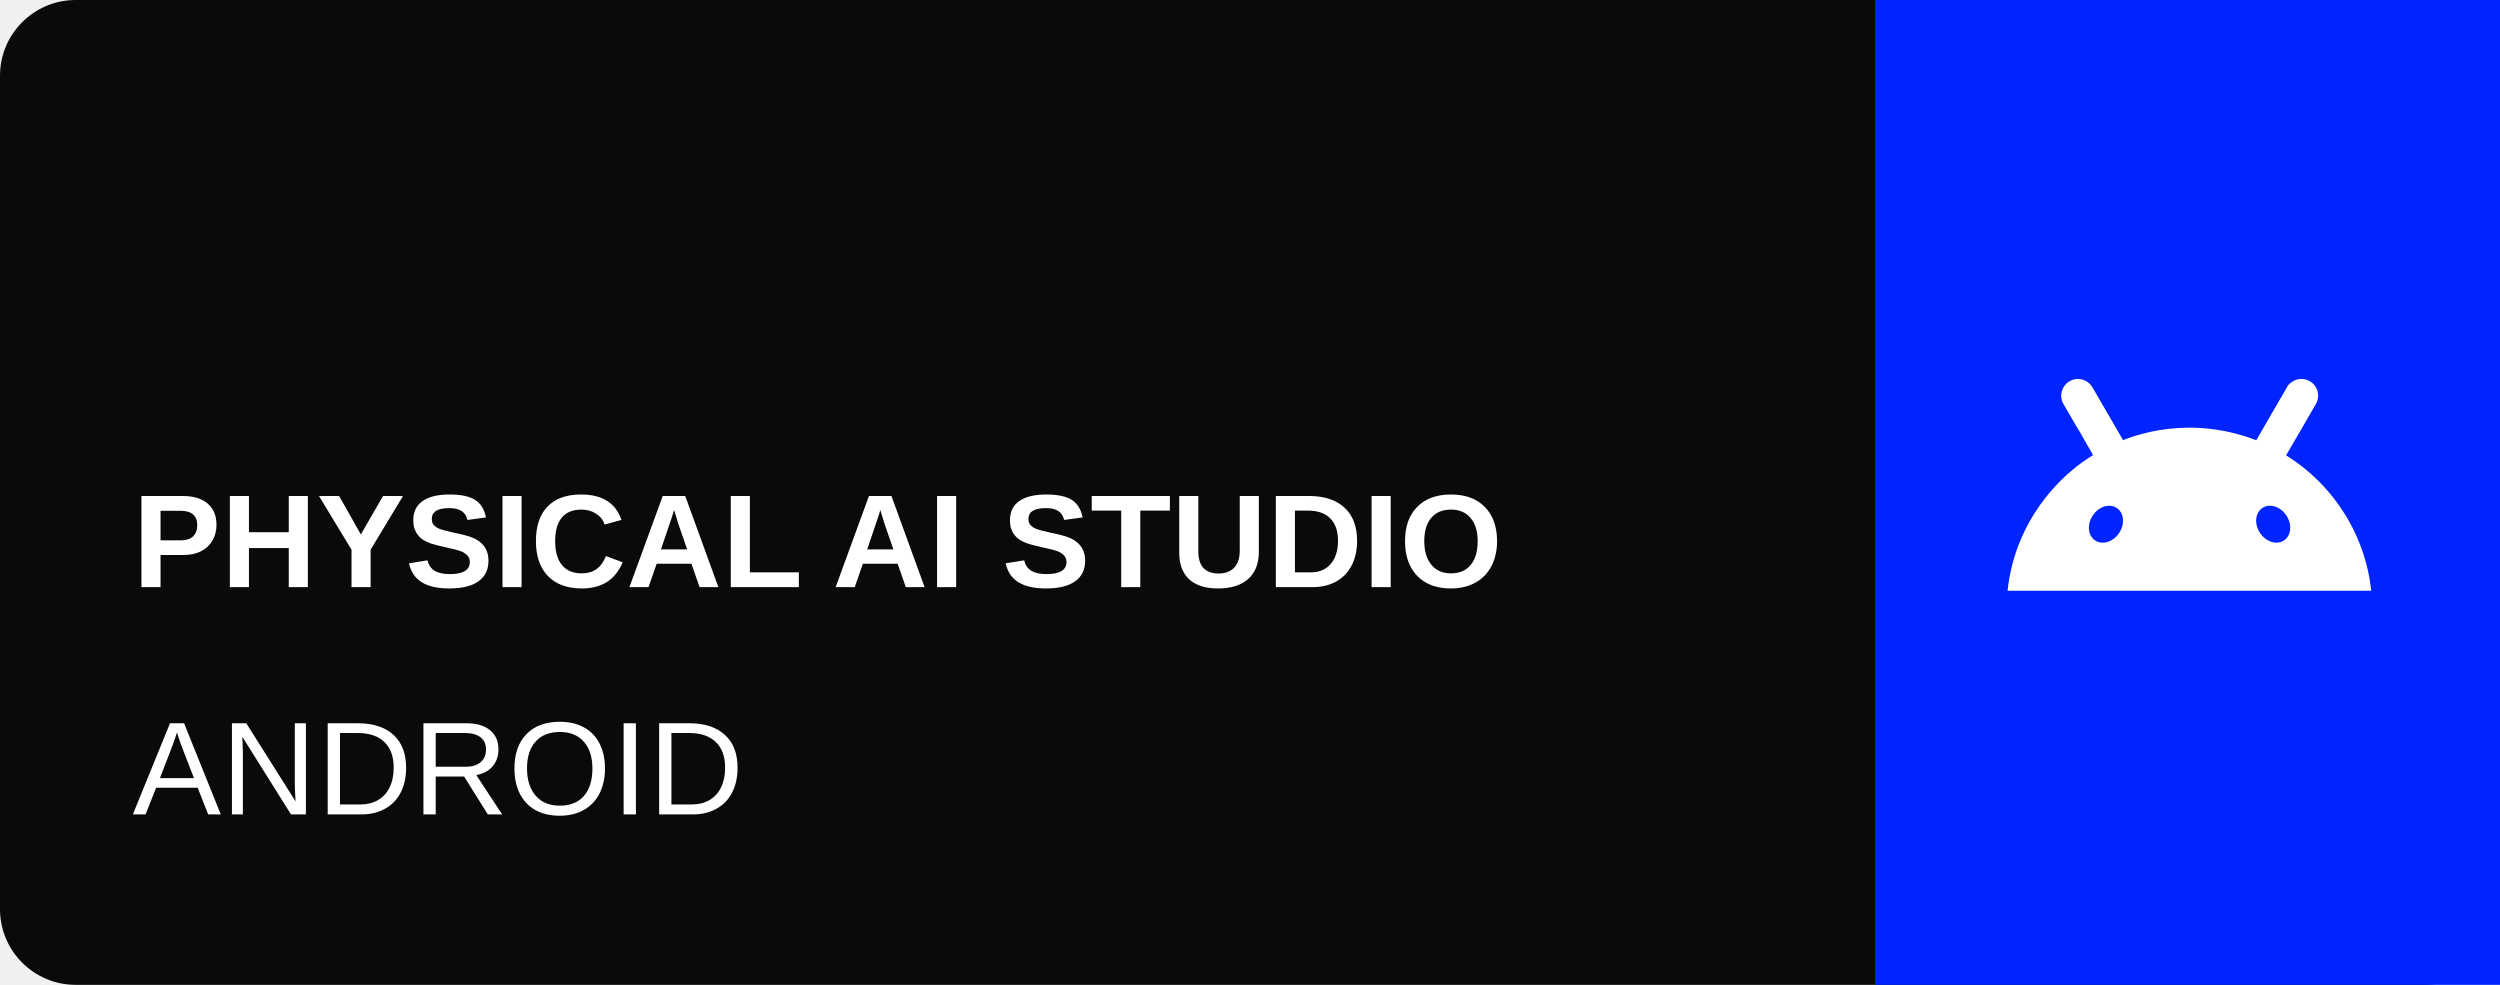
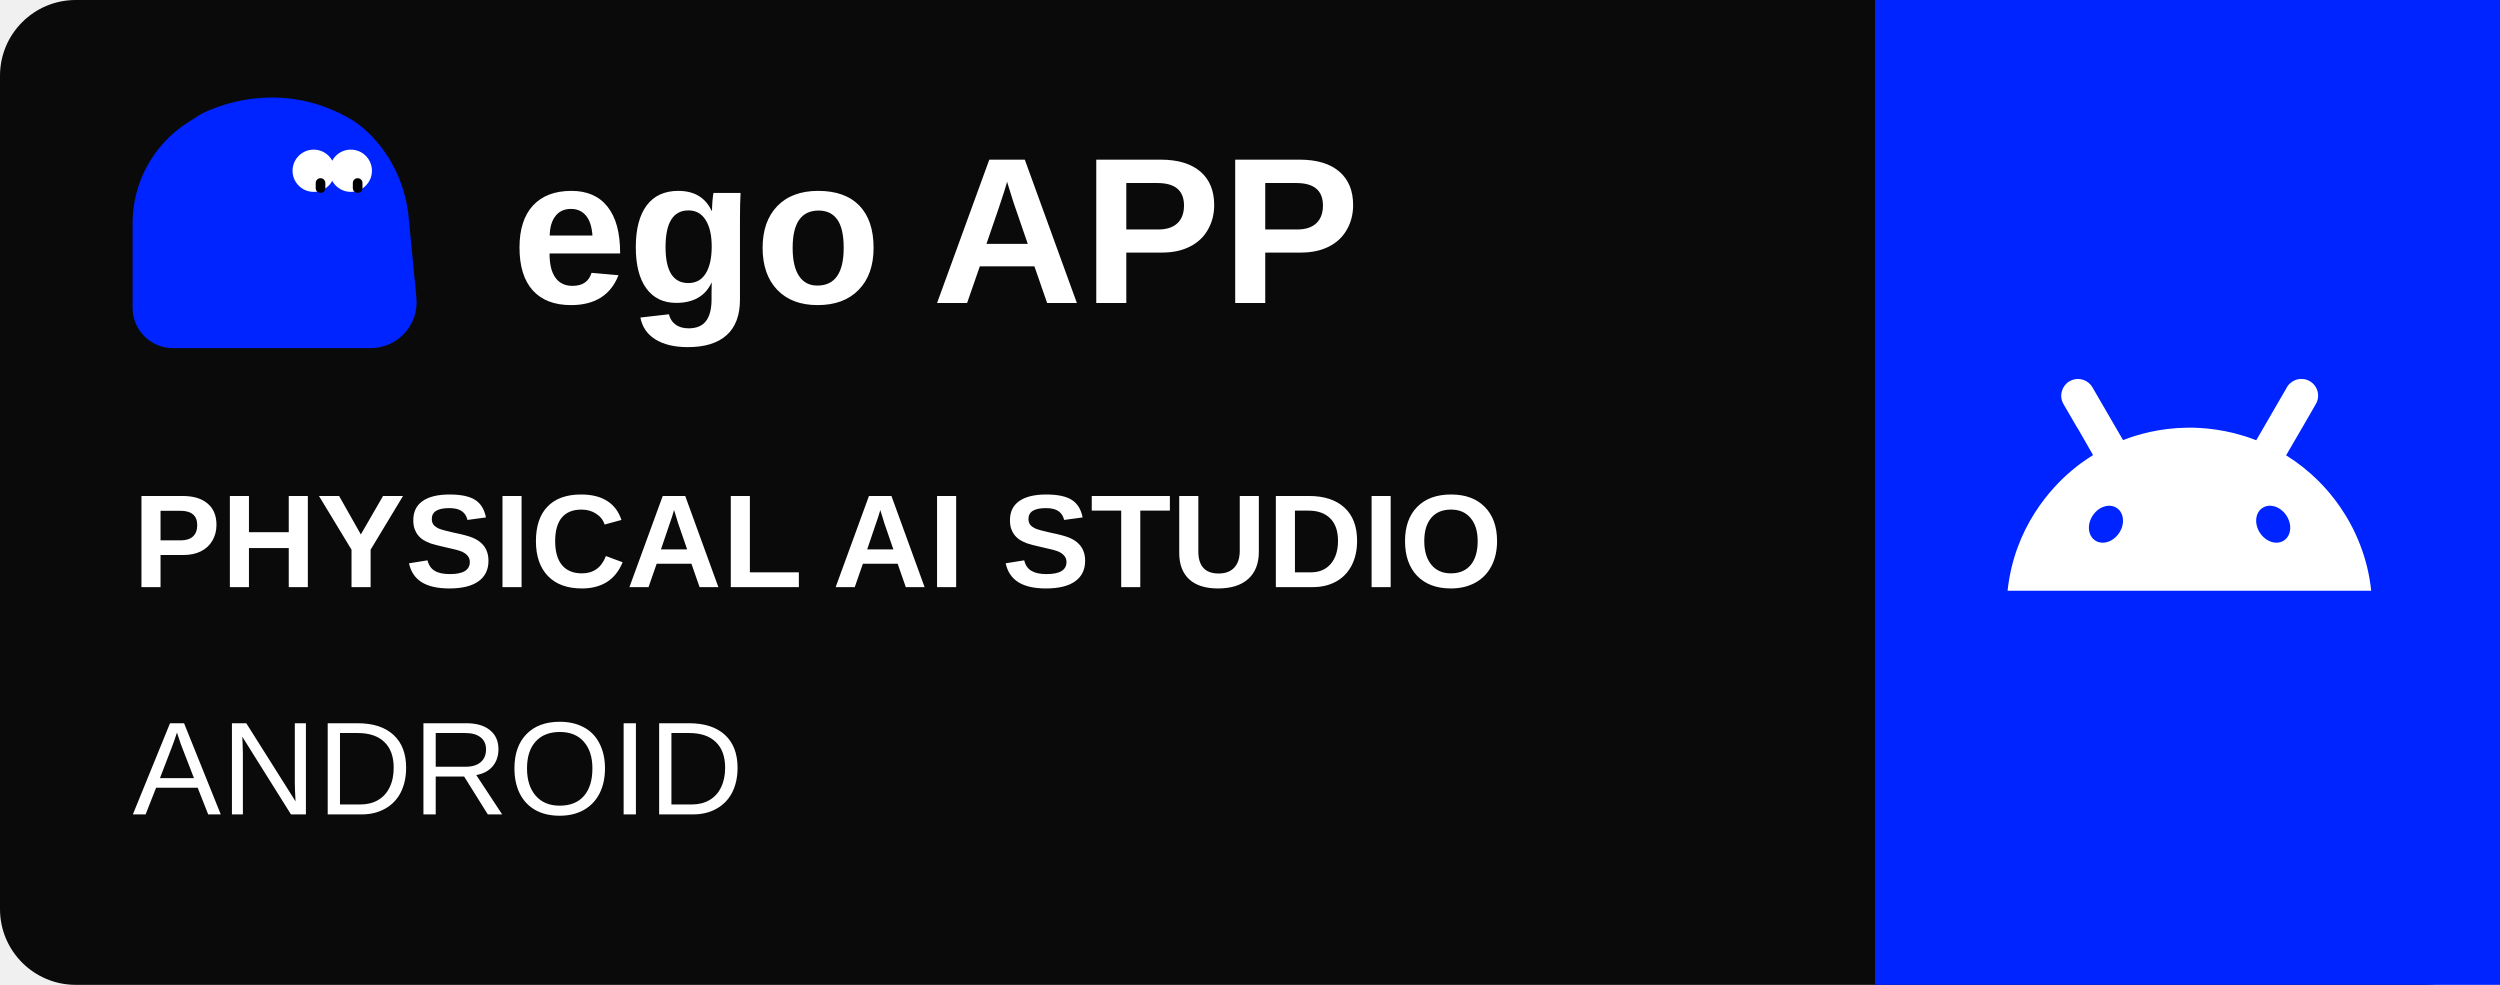
<svg xmlns="http://www.w3.org/2000/svg" width="264" height="104" viewBox="0 0 264 104">
  <rect width="264" height="104" rx="8" fill="#0a0a0a" />
  <rect x="198" width="66" height="104" fill="#0024FF" />
  <g transform="translate(212 32) scale(1.6)" fill="#fff">
    <path d="M18.439 5.559c-.675 1.166-1.352 2.332-2.027 3.498-.037-.015-.074-.029-.111-.043-1.825-.696-3.484-.8-4.42-.787-1.855.018-3.354.464-4.26.82-.084-.149-1.753-3.021-2.022-3.486a1.145 1.145 0 0 0-.141-.191c-.331-.364-.905-.486-1.379-.203-.475.282-.714.936-.389 1.502 1.947 3.37-.097-.216 1.947 3.359.017.031-.495.264-1.393 1.018C2.899 12.176.452 14.772 0 18.99h24c-.119-1.111-.369-2.099-.746-3.068-.744-1.912-1.843-3.293-2.74-4.184a12.105 12.105 0 0 0-2.131-1.688c.659-1.122 1.312-2.256 1.965-3.385.208-.361.189-.796-.008-1.119a1.1 1.1 0 0 0-.852-.533c-.522-.054-.939.313-1.049.545zm-.039 8.461c.394.593.324 1.331-.156 1.65-.48.32-1.188.099-1.582-.494-.394-.593-.324-1.331.156-1.65.473-.315 1.181-.109 1.582.494zM7.207 13.527c.48.32.551 1.058.156 1.65-.394.593-1.104.814-1.584.494-.48-.32-.55-1.058-.156-1.65.401-.602 1.109-.811 1.584-.494z" />
  </g>
+   <g aria-label="ego APP">
+     <svg x="14" y="1" width="34" height="35.774" viewBox="0 0 320 336.7">
+       <path fill="#0024ff" d="M219.1,110.4c-78.7-47.7-151.8-6-151.8-6l-11.9,7.6C20.9,133.8,0,171.7,0,212.5v83.9c0,22.2,18,40.2,40.2,40.2h196.4c27,0,48.1-23.3,45.5-50.1l-8.2-84.9c-9.1-64.3-54.9-91.3-54.9-91.3Z" />
+       <circle fill="#fff" cx="180" cy="160.3" r="21" />
+       <path d="M186.8,167.7h0c2.7,0,4.8,2.1,4.8,4.8v5c0,2.7-2.1,4.8-4.8,4.8h0c-2.7,0-4.8-2.1-4.8-4.8v-5c0-2.7,2.1-4.8,4.8-4.8Z" />
+       <circle fill="#fff" cx="216.9" cy="160.3" r="21" />
+       <path d="M223.7,167.7h0c2.7,0,4.8,2.1,4.8,4.8v5c0,2.7-2.1,4.8-4.8,4.8h0c-2.7,0-4.8-2.1-4.8-4.8v-5c0-2.7,2.1-4.8,4.8-4.8Z" />
+     </svg>
+     <text x="54" y="32" font-family="Arial,sans-serif" font-size="22" font-weight="700" fill="#fff">ego APP</text>
+   </g>
  <text x="14" y="62" font-family="Arial,sans-serif" font-size="14" font-weight="700" fill="#fff">PHYSICAL AI STUDIO</text>
  <text x="14" y="86" font-family="Arial,sans-serif" font-size="14" fill="#fff">ANDROID</text>
</svg>
